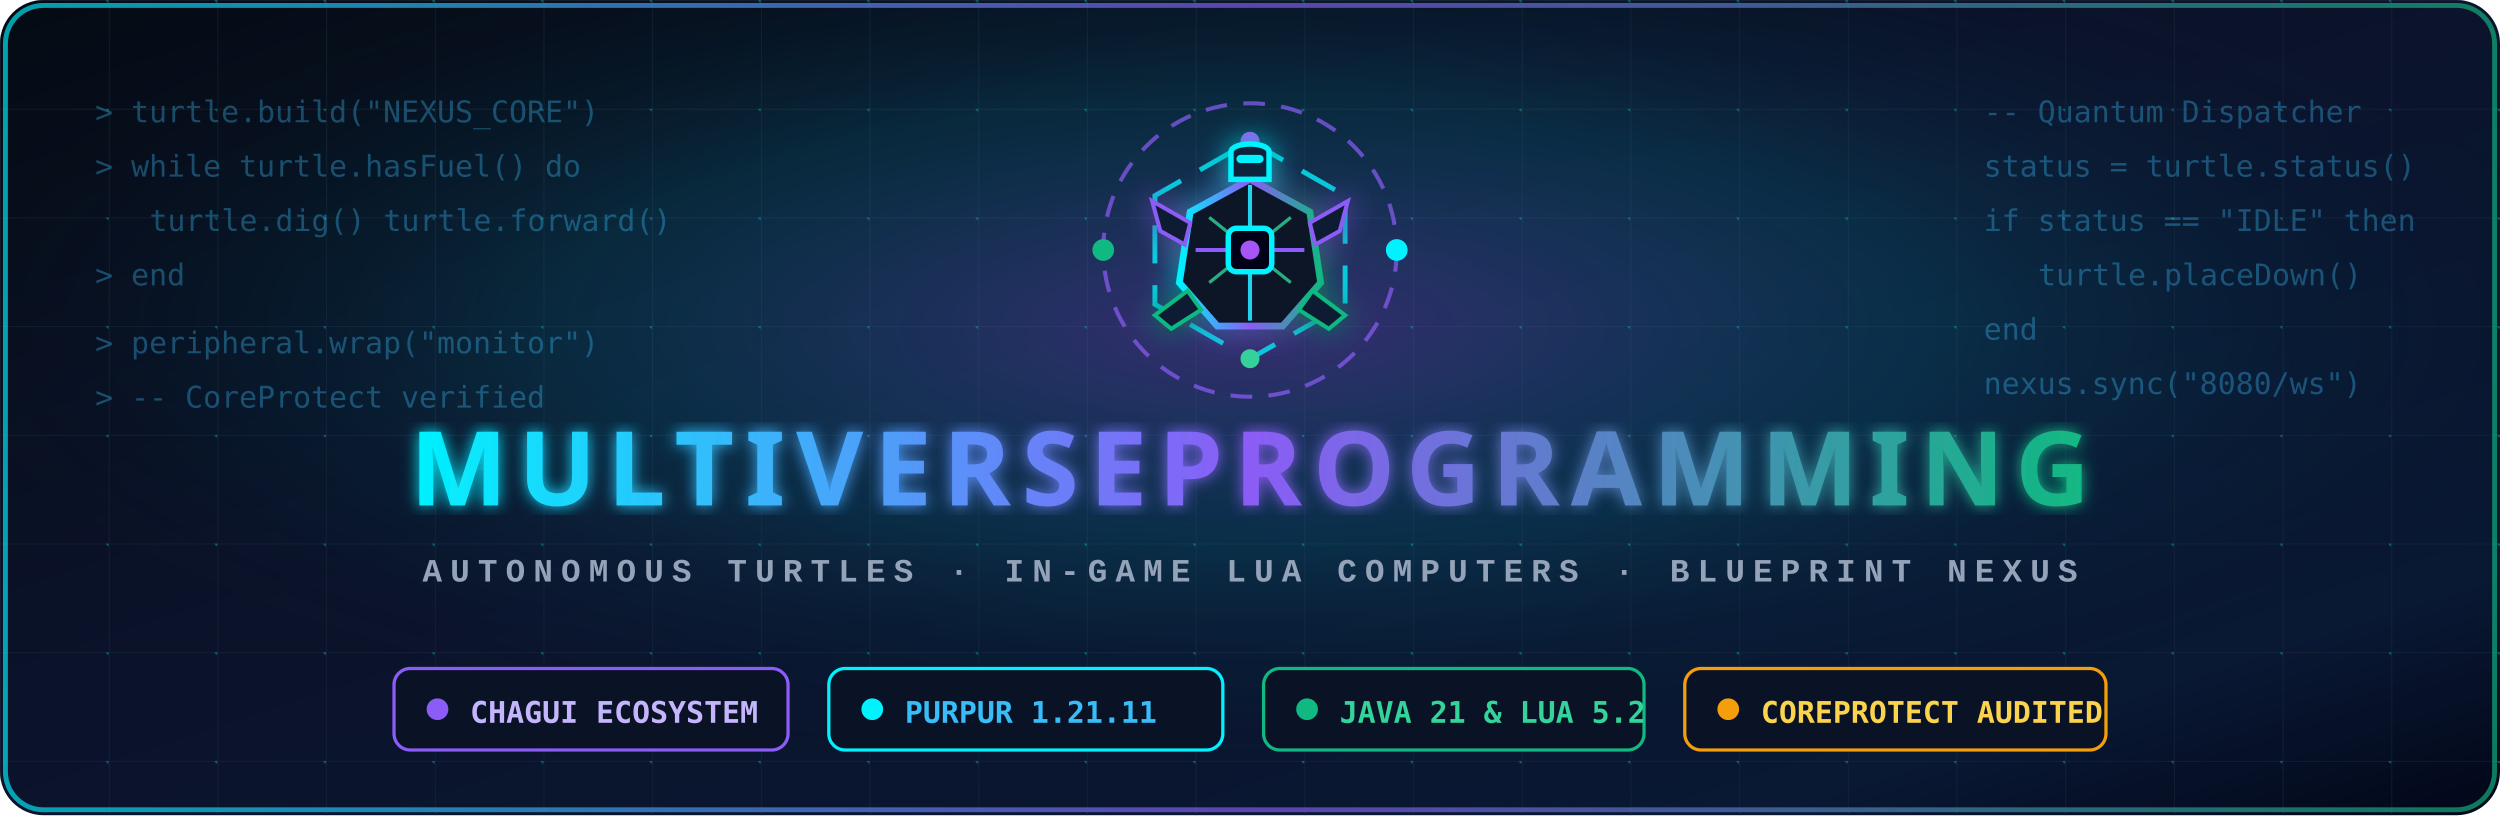
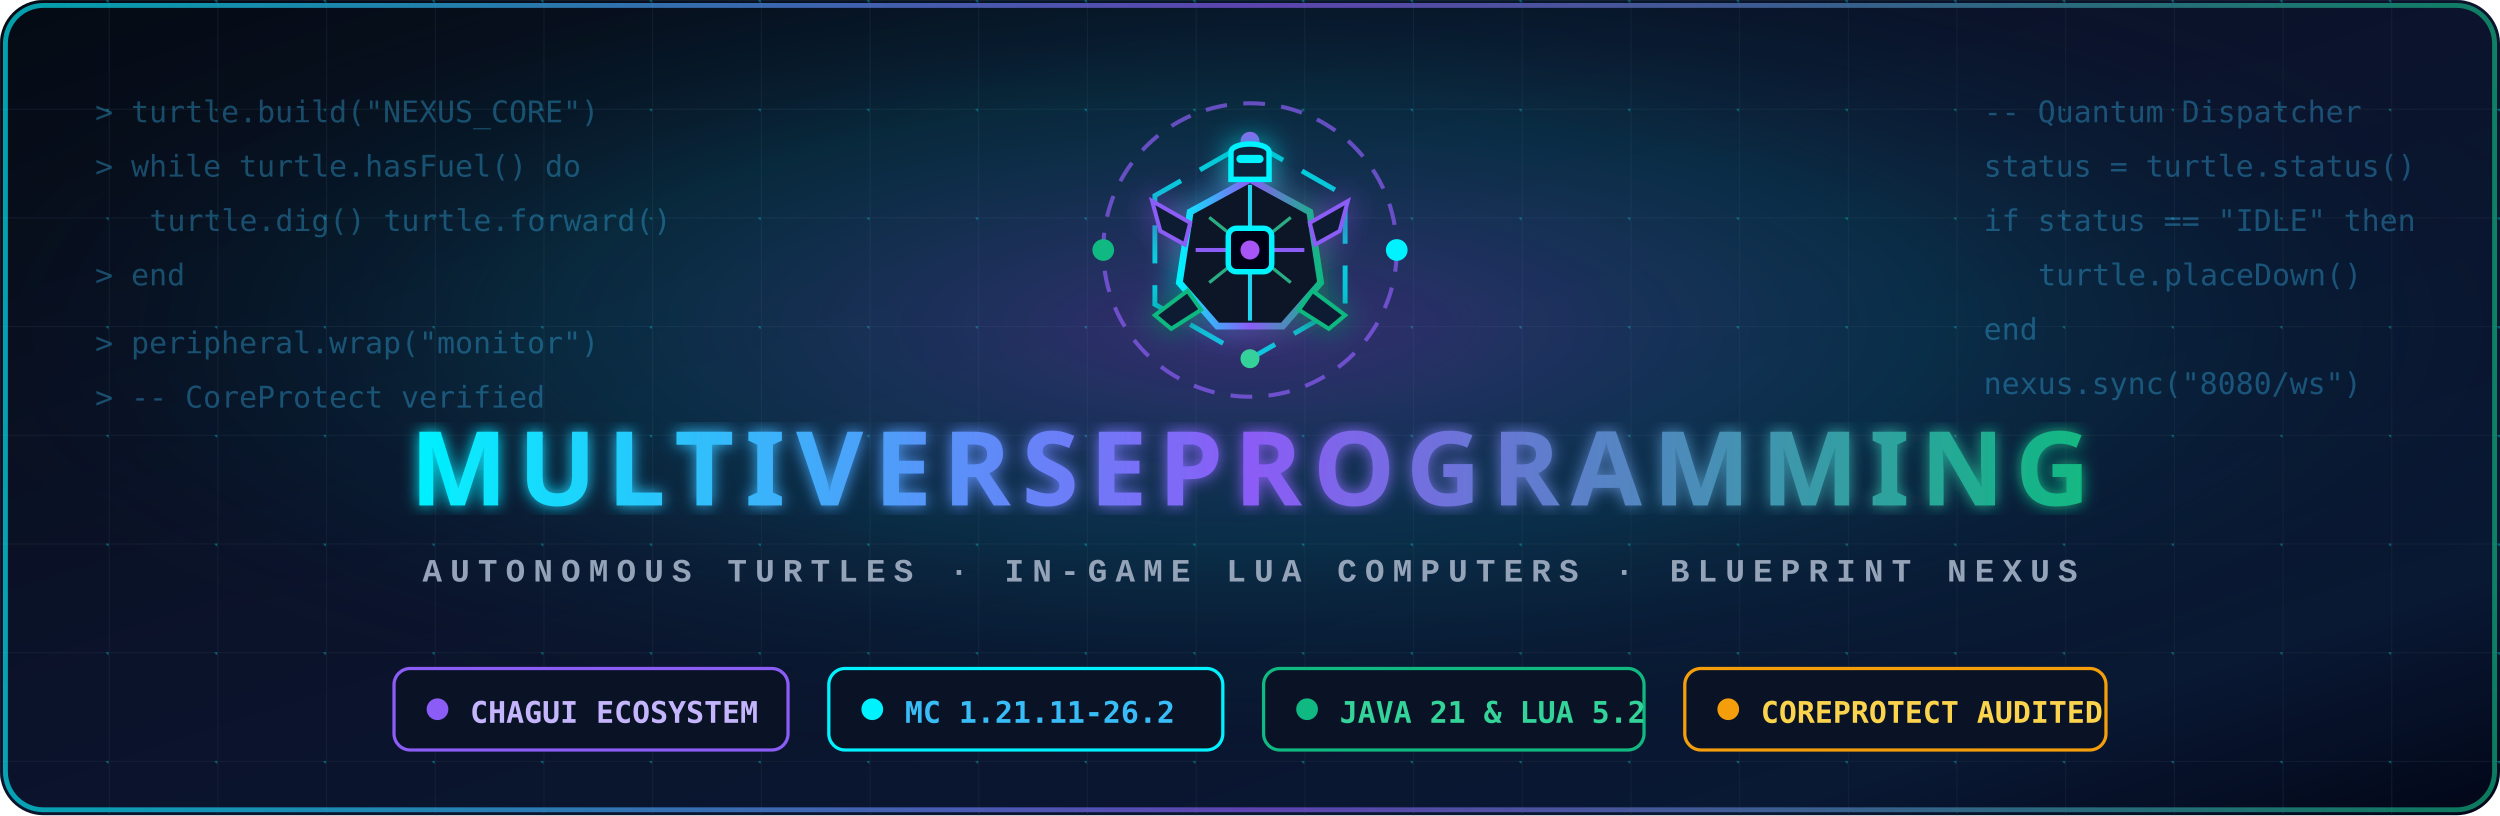
<svg xmlns="http://www.w3.org/2000/svg" viewBox="0 0 920 300" width="920" height="300" role="img" aria-label="MultiverseProgramming Banner">
  <defs>
    <linearGradient id="mpBg" x1="0%" y1="0%" x2="100%" y2="100%">
      <stop offset="0%" stop-color="#050B14" />
      <stop offset="45%" stop-color="#0B132B" />
      <stop offset="85%" stop-color="#091833" />
      <stop offset="100%" stop-color="#020617" />
    </linearGradient>
    <linearGradient id="mpAccent" x1="0%" y1="0%" x2="100%" y2="0%">
      <stop offset="0%" stop-color="#00F2FE" />
      <stop offset="50%" stop-color="#8B5CF6" />
      <stop offset="100%" stop-color="#10B981" />
    </linearGradient>
    <linearGradient id="codeGrad" x1="0%" y1="0%" x2="0%" y2="100%">
      <stop offset="0%" stop-color="#22D3EE" stop-opacity="0.9" />
      <stop offset="100%" stop-color="#34D399" stop-opacity="0.3" />
    </linearGradient>
    <radialGradient id="centerGlow" cx="50%" cy="40%" r="55%">
      <stop offset="0%" stop-color="#8B5CF6" stop-opacity="0.35" />
      <stop offset="50%" stop-color="#06B6D4" stop-opacity="0.15" />
      <stop offset="100%" stop-color="#020617" stop-opacity="0" />
    </radialGradient>
    <filter id="neonBloom" x="-20%" y="-20%" width="140%" height="140%">
      <feGaussianBlur stdDeviation="5" result="blur" />
      <feMerge>
        <feMergeNode in="blur" />
        <feMergeNode in="SourceGraphic" />
      </feMerge>
    </filter>
    <filter id="softGlow" x="-10%" y="-10%" width="120%" height="120%">
      <feGaussianBlur stdDeviation="3" result="blur" />
      <feMerge>
        <feMergeNode in="blur" />
        <feMergeNode in="SourceGraphic" />
      </feMerge>
    </filter>
    <pattern id="cyberGrid" width="40" height="40" patternUnits="userSpaceOnUse">
      <path d="M 40 0 L 0 0 0 40" fill="none" stroke="#1E293B" stroke-width="0.7" stroke-opacity="0.5" />
      <circle cx="40" cy="0" r="1" fill="#00F2FE" fill-opacity="0.3" />
    </pattern>
  </defs>
  <style>
    .titulo {
      font-family: 'Outfit', 'Segoe UI', system-ui, -apple-system, sans-serif;
      font-weight: 900;
      font-size: 38px;
      letter-spacing: 4px;
      fill: url(#mpAccent);
    }
    .subtitulo {
      font-family: 'JetBrains Mono', 'Fira Code', 'Courier New', monospace;
      font-weight: 700;
      font-size: 12px;
      letter-spacing: 3px;
      fill: #94A3B8;
    }
    .lua-code {
      font-family: 'JetBrains Mono', 'Fira Code', monospace;
      font-size: 11px;
      fill: #38BDF8;
      opacity: 0.35;
    }
    .badge-bg {
      fill: #091325;
      stroke-width: 1.2;
      rx: 6px;
    }
    .badge-text {
      font-family: 'JetBrains Mono', monospace;
      font-size: 11px;
      font-weight: 700;
    }
  </style>
  <rect width="920" height="300" rx="16" fill="url(#mpBg)" />
  <rect width="920" height="300" rx="16" fill="url(#cyberGrid)" />
  <rect width="920" height="300" rx="16" fill="url(#centerGlow)" />
  <rect x="2" y="2" width="916" height="296" rx="14" fill="none" stroke="url(#mpAccent)" stroke-width="1.8" opacity="0.65" />
  <g class="lua-code">
    <text x="35" y="45">&gt; turtle.build("NEXUS_CORE")</text>
    <text x="35" y="65">&gt; while turtle.hasFuel() do</text>
    <text x="55" y="85">turtle.dig() turtle.forward()</text>
    <text x="35" y="105">&gt; end</text>
    <text x="35" y="130">&gt; peripheral.wrap("monitor")</text>
    <text x="35" y="150">&gt; -- CoreProtect verified</text>
    <text x="730" y="45">-- Quantum Dispatcher</text>
    <text x="730" y="65">status = turtle.status()</text>
    <text x="730" y="85">if status == "IDLE" then</text>
    <text x="750" y="105">turtle.placeDown()</text>
    <text x="730" y="125">end</text>
    <text x="730" y="145">nexus.sync("8080/ws")</text>
  </g>
  <g transform="translate(460, 92)">
    <g>
      <animateTransform attributeName="transform" type="rotate" from="0 0 0" to="360 0 0" dur="20s" repeatCount="indefinite" />
      <circle cx="0" cy="0" r="54" fill="none" stroke="#8B5CF6" stroke-width="1.5" stroke-dasharray="8 6" opacity="0.7" />
      <circle cx="54" cy="0" r="4" fill="#00F2FE">
        <animate attributeName="r" values="3;5;3" dur="2s" repeatCount="indefinite" />
      </circle>
      <circle cx="-54" cy="0" r="4" fill="#10B981">
        <animate attributeName="r" values="3;5;3" dur="2s" repeatCount="indefinite" />
      </circle>
    </g>
    <g>
      <animateTransform attributeName="transform" type="rotate" from="360 0 0" to="0 0 0" dur="14s" repeatCount="indefinite" />
      <polygon points="0,-40 35,-20 35,20 0,40 -35,20 -35,-20" fill="none" stroke="#00F2FE" stroke-width="1.8" stroke-dasharray="14 8" opacity="0.8" />
      <circle cx="0" cy="-40" r="3.5" fill="#A855F7" />
      <circle cx="0" cy="40" r="3.5" fill="#34D399" />
    </g>
    <g filter="url(#neonBloom)">
      <polygon points="0,-26 22,-14 26,12 12,28 -12,28 -26,12 -22,-14" fill="#0A1628" stroke="url(#mpAccent)" stroke-width="2.5" />
      <path d="M -7,-26 L -7,-36 C -7,-40 7,-40 7,-36 L 7,-26 Z" fill="#0F213A" stroke="#00F2FE" stroke-width="2" />
      <rect x="-5" y="-35" width="10" height="3" rx="1.5" fill="#00F2FE">
        <animate attributeName="opacity" values="0.7;1;0.7" dur="1.8s" repeatCount="indefinite" />
      </rect>
      <path d="M -22,-10 L -36,-18 L -33,-7 L -24,-2 Z" fill="#0E1D33" stroke="#8B5CF6" stroke-width="1.5" />
      <path d="M 22,-10 L 36,-18 L 33,-7 L 24,-2 Z" fill="#0E1D33" stroke="#8B5CF6" stroke-width="1.5" />
      <path d="M -23,15 L -35,24 L -29,29 L -18,22 Z" fill="#0E1D33" stroke="#10B981" stroke-width="1.5" />
      <path d="M 23,15 L 35,24 L 29,29 L 18,22 Z" fill="#0E1D33" stroke="#10B981" stroke-width="1.5" />
      <line x1="0" y1="-24" x2="0" y2="26" stroke="#22D3EE" stroke-width="1.5" />
      <line x1="-20" y1="0" x2="20" y2="0" stroke="#8B5CF6" stroke-width="1.5" />
      <line x1="-15" y1="-12" x2="15" y2="12" stroke="#34D399" stroke-width="1.2" opacity="0.8" />
      <line x1="-15" y1="12" x2="15" y2="-12" stroke="#34D399" stroke-width="1.2" opacity="0.8" />
      <rect x="-8" y="-8" width="16" height="16" rx="3" fill="#020617" stroke="#00F2FE" stroke-width="2" />
      <circle cx="0" cy="0" r="3.5" fill="#A855F7">
        <animate attributeName="fill" values="#A855F7;#00F2FE;#10B981;#A855F7" dur="4s" repeatCount="indefinite" />
        <animate attributeName="r" values="3;4.5;3" dur="2s" repeatCount="indefinite" />
      </circle>
    </g>
  </g>
  <text x="460" y="186" text-anchor="middle" class="titulo" filter="url(#softGlow)">MULTIVERSEPROGRAMMING</text>
  <text x="460" y="214" text-anchor="middle" class="subtitulo">AUTONOMOUS TURTLES · IN-GAME LUA COMPUTERS · BLUEPRINT NEXUS</text>
  <g transform="translate(145, 246)">
    <rect x="0" y="0" width="145" height="30" class="badge-bg" stroke="#8B5CF6" />
    <circle cx="16" cy="15" r="4" fill="#8B5CF6" />
    <text x="28" y="20" class="badge-text" fill="#C4B5FD">CHAGUI ECOSYSTEM</text>
    <rect x="160" y="0" width="145" height="30" class="badge-bg" stroke="#00F2FE" />
    <circle cx="176" cy="15" r="4" fill="#00F2FE" />
-     <text x="188" y="20" class="badge-text" fill="#38BDF8">PURPUR 1.21.11</text>
+     <text x="188" y="20" class="badge-text" fill="#38BDF8">MC 1.21.11-26.2</text>
    <rect x="320" y="0" width="140" height="30" class="badge-bg" stroke="#10B981" />
    <circle cx="336" cy="15" r="4" fill="#10B981" />
    <text x="348" y="20" class="badge-text" fill="#34D399">JAVA 21 &amp; LUA 5.2</text>
    <rect x="475" y="0" width="155" height="30" class="badge-bg" stroke="#F59E0B" />
    <circle cx="491" cy="15" r="4" fill="#F59E0B" />
    <text x="503" y="20" class="badge-text" fill="#FCD34D">COREPROTECT AUDITED</text>
  </g>
</svg>
